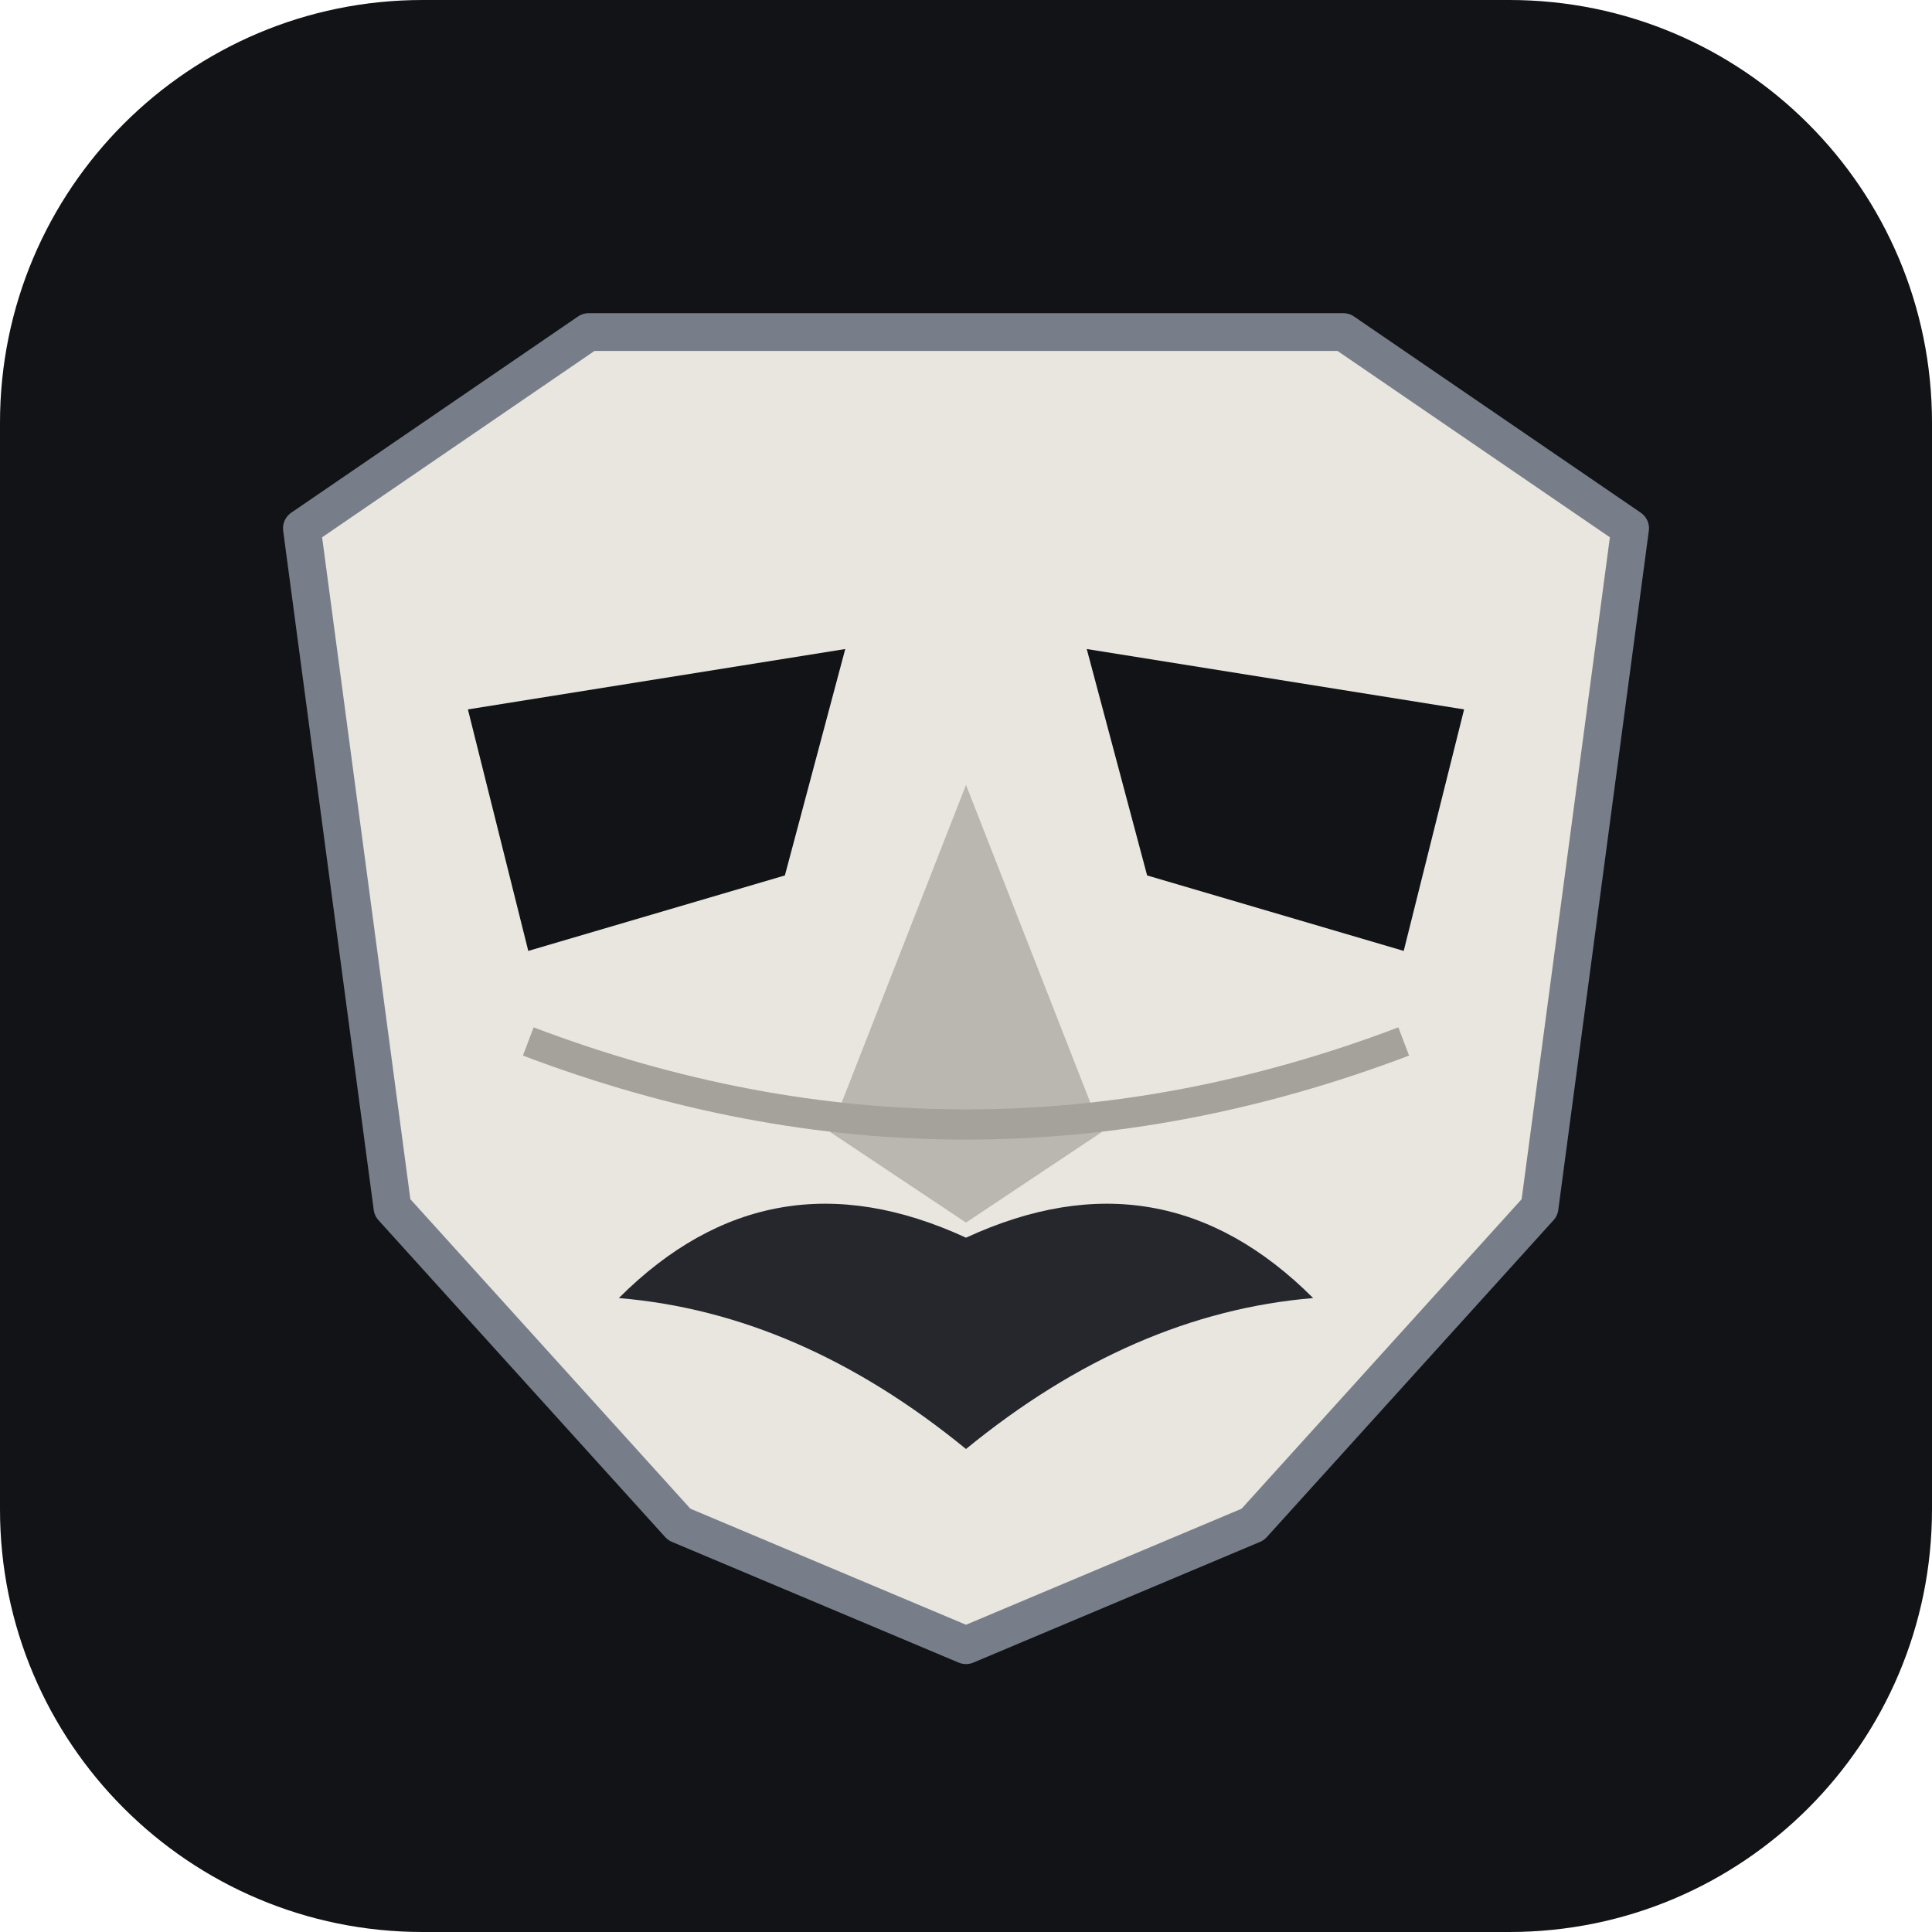
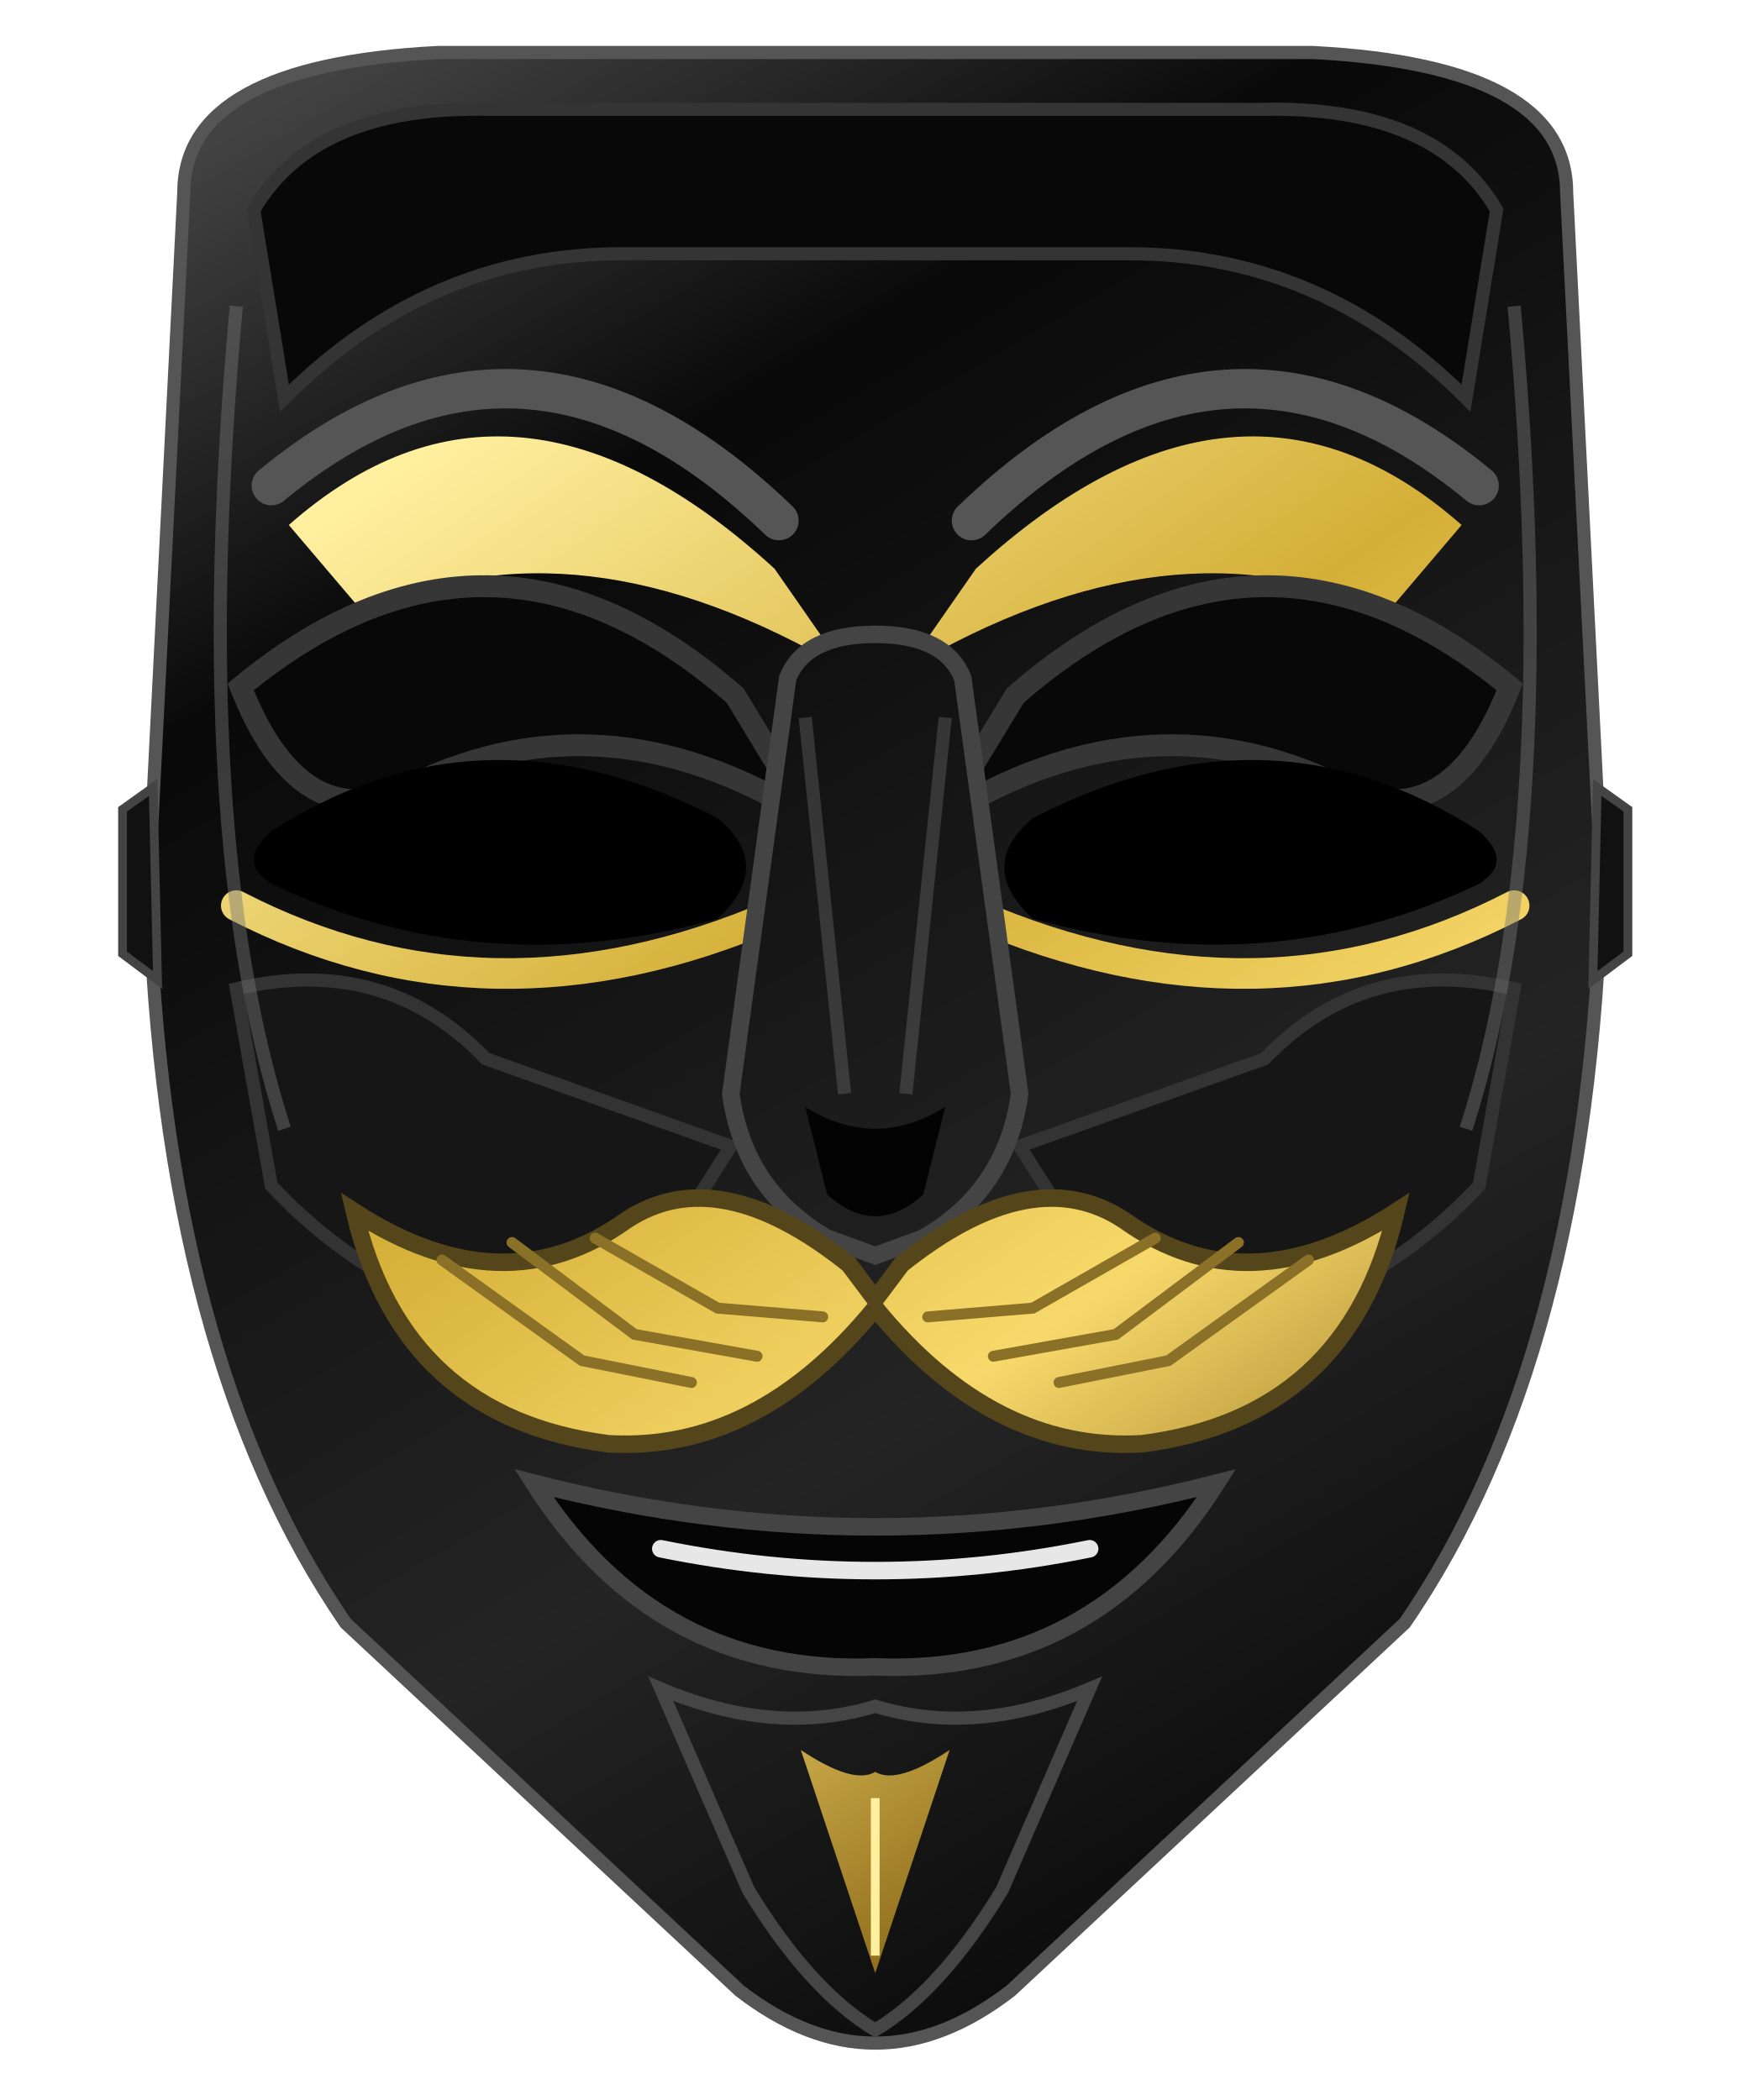
- <svg xmlns="http://www.w3.org/2000/svg" viewBox="0 0 128 128">
-   <rect width="128" height="128" rx="28" fill="#111317" />
-   <path d="M20 35 L39 22 L89 22 L108 35 L102 80 L83 101 L64 109 L45 101 L26 80 Z" fill="#e8e6df" stroke="#777e89" stroke-width="2.5" stroke-linejoin="round" />
-   <path d="M31 47 L56 43 L52 58 L35 63 Z" fill="#111317" />
-   <path d="M97 47 L72 43 L76 58 L93 63 Z" fill="#111317" />
-   <path d="M64 52 L55 75 L64 81 L73 75 Z" fill="#b9b7b0" />
-   <path d="M64 82 Q51 76 41 86 Q53 87 64 96 Q75 87 87 86 Q77 76 64 82 Z" fill="#25272d" />
-   <path d="M35 69 Q64 80 93 69" fill="none" stroke="#a5a29b" stroke-width="2" />
+ <svg xmlns="http://www.w3.org/2000/svg" viewBox="0 0 400 480" fill="none">
+   <defs>
+     <linearGradient id="black" x1="70" y1="20" x2="330" y2="460" gradientUnits="userSpaceOnUse">
+       <stop stop-color="#424242" />
+       <stop offset=".22" stop-color="#090909" />
+       <stop offset=".65" stop-color="#242424" />
+       <stop offset="1" stop-color="#030303" />
+     </linearGradient>
+     <linearGradient id="gold" x1="100" y1="100" x2="300" y2="390" gradientUnits="userSpaceOnUse">
+       <stop stop-color="#FFF0A0" />
+       <stop offset=".4" stop-color="#D4AF37" />
+       <stop offset=".7" stop-color="#F7D96B" />
+       <stop offset="1" stop-color="#8A6818" />
+     </linearGradient>
+   </defs>
+   <path d="M42 44 Q42 15 100 12 L300 12 Q358 15 358 44     L366 202 Q363 310 321 371 L231 455 Q200 479 169 455     L79 371 Q37 310 34 202 Z" fill="url(#black)" stroke="#555" stroke-width="3" />
+   <path d="M58 48 Q72 24 112 25 L288 25 Q328 24 342 48     L335 91 Q302 58 258 58 L142 58 Q98 58 65 91 Z" fill="#080808" stroke="#343434" stroke-width="3" />
+   <path d="M66 120 Q117 75 177 130 L193 153     Q132 117 83 140 Z" fill="url(#gold)" />
+   <path d="M334 120 Q283 75 223 130 L207 153     Q268 117 317 140 Z" fill="url(#gold)" />
+   <path d="M62 111 Q120 63 178 119" stroke="#555" stroke-width="9" stroke-linecap="round" />
+   <path d="M338 111 Q280 63 222 119" stroke="#555" stroke-width="9" stroke-linecap="round" />
+   <path d="M55 157 Q112 110 168 159 L185 187     Q137 157 91 181 Q68 190 55 157 Z" fill="#080808" stroke="#363636" stroke-width="5" />
+   <path d="M345 157 Q288 110 232 159 L215 187     Q263 157 309 181 Q332 190 345 157 Z" fill="#080808" stroke="#363636" stroke-width="5" />
+   <path d="M62 190 Q110 159 164 187 Q177 198 164 210     Q110 225 62 202 Q54 197 62 190 Z" fill="#000" />
+   <path d="M338 190 Q290 159 236 187 Q223 198 236 210     Q290 225 338 202 Q346 197 338 190 Z" fill="#000" />
+   <path d="M54 207 Q112 237 177 209" stroke="url(#gold)" stroke-width="7" stroke-linecap="round" />
+   <path d="M346 207 Q288 237 223 209" stroke="url(#gold)" stroke-width="7" stroke-linecap="round" />
+   <path d="M54 226 Q88 218 111 242 L167 262     L137 309 Q90 301 62 271 Z" fill="#161616" stroke="#333" stroke-width="3" />
+   <path d="M346 226 Q312 218 289 242 L233 262     L263 309 Q310 301 338 271 Z" fill="#161616" stroke="#333" stroke-width="3" />
+   <path d="M180 155 Q184 145 200 145 Q216 145 220 155     L233 250 Q230 272 211 283 L200 287 L189 283     Q170 272 167 250 Z" fill="url(#black)" stroke="#444" stroke-width="4" />
+   <path d="M184 253 Q200 263 216 253 L211 273     Q200 283 189 273 Z" fill="#030303" />
+   <path d="M194 289 Q164 265 143 279     Q115 299 81 277 Q92 324 139 330     Q173 332 200 299 Q227 332 261 330     Q308 324 319 277 Q285 299 257 279     Q236 265 206 289 L200 297 Z" fill="url(#gold)" stroke="#55451A" stroke-width="4" />
+   <g stroke="#8B7128" stroke-width="2.5" stroke-linecap="round">
+     <path d="M101 288 L133 311 L158 316" />
+     <path d="M117 284 L145 305 L173 310" />
+     <path d="M136 283 L164 299 L188 301" />
+     <path d="M299 288 L267 311 L242 316" />
+     <path d="M283 284 L255 305 L227 310" />
+     <path d="M264 283 L236 299 L212 301" />
+   </g>
+   <path d="M122 339 Q200 359 278 339 Q250 383 200 381     Q150 383 122 339 Z" fill="#050505" stroke="#444" stroke-width="4" />
+   <path d="M151 354 Q200 364 249 354" stroke="#E7E7E7" stroke-width="4" stroke-linecap="round" />
+   <path d="M151 386 Q177 397 200 390 Q223 397 249 386     L229 432 Q215 455 200 464 Q185 455 171 432 Z" fill="url(#black)" stroke="#454545" stroke-width="3" />
+   <path d="M183 400 L200 451 L217 400     Q205 408 200 405 Q195 408 183 400 Z" fill="url(#gold)" />
+   <path d="M200 411 L200 447" stroke="#FFF0A0" stroke-width="2" />
+   <path d="M35 180 L28 185 L28 218 L36 224 Z" fill="#111" stroke="#444" stroke-width="2" />
+   <path d="M365 180 L372 185 L372 218 L364 224 Z" fill="#111" stroke="#444" stroke-width="2" />
+   <path d="M54 70 Q43 190 65 258" stroke="#777" stroke-opacity=".45" stroke-width="3" />
+   <path d="M346 70 Q357 190 335 258" stroke="#777" stroke-opacity=".45" stroke-width="3" />
+   <path d="M184 164 L193 250" stroke="#777" stroke-opacity=".35" stroke-width="3" />
+   <path d="M216 164 L207 250" stroke="#777" stroke-opacity=".35" stroke-width="3" />
</svg>
